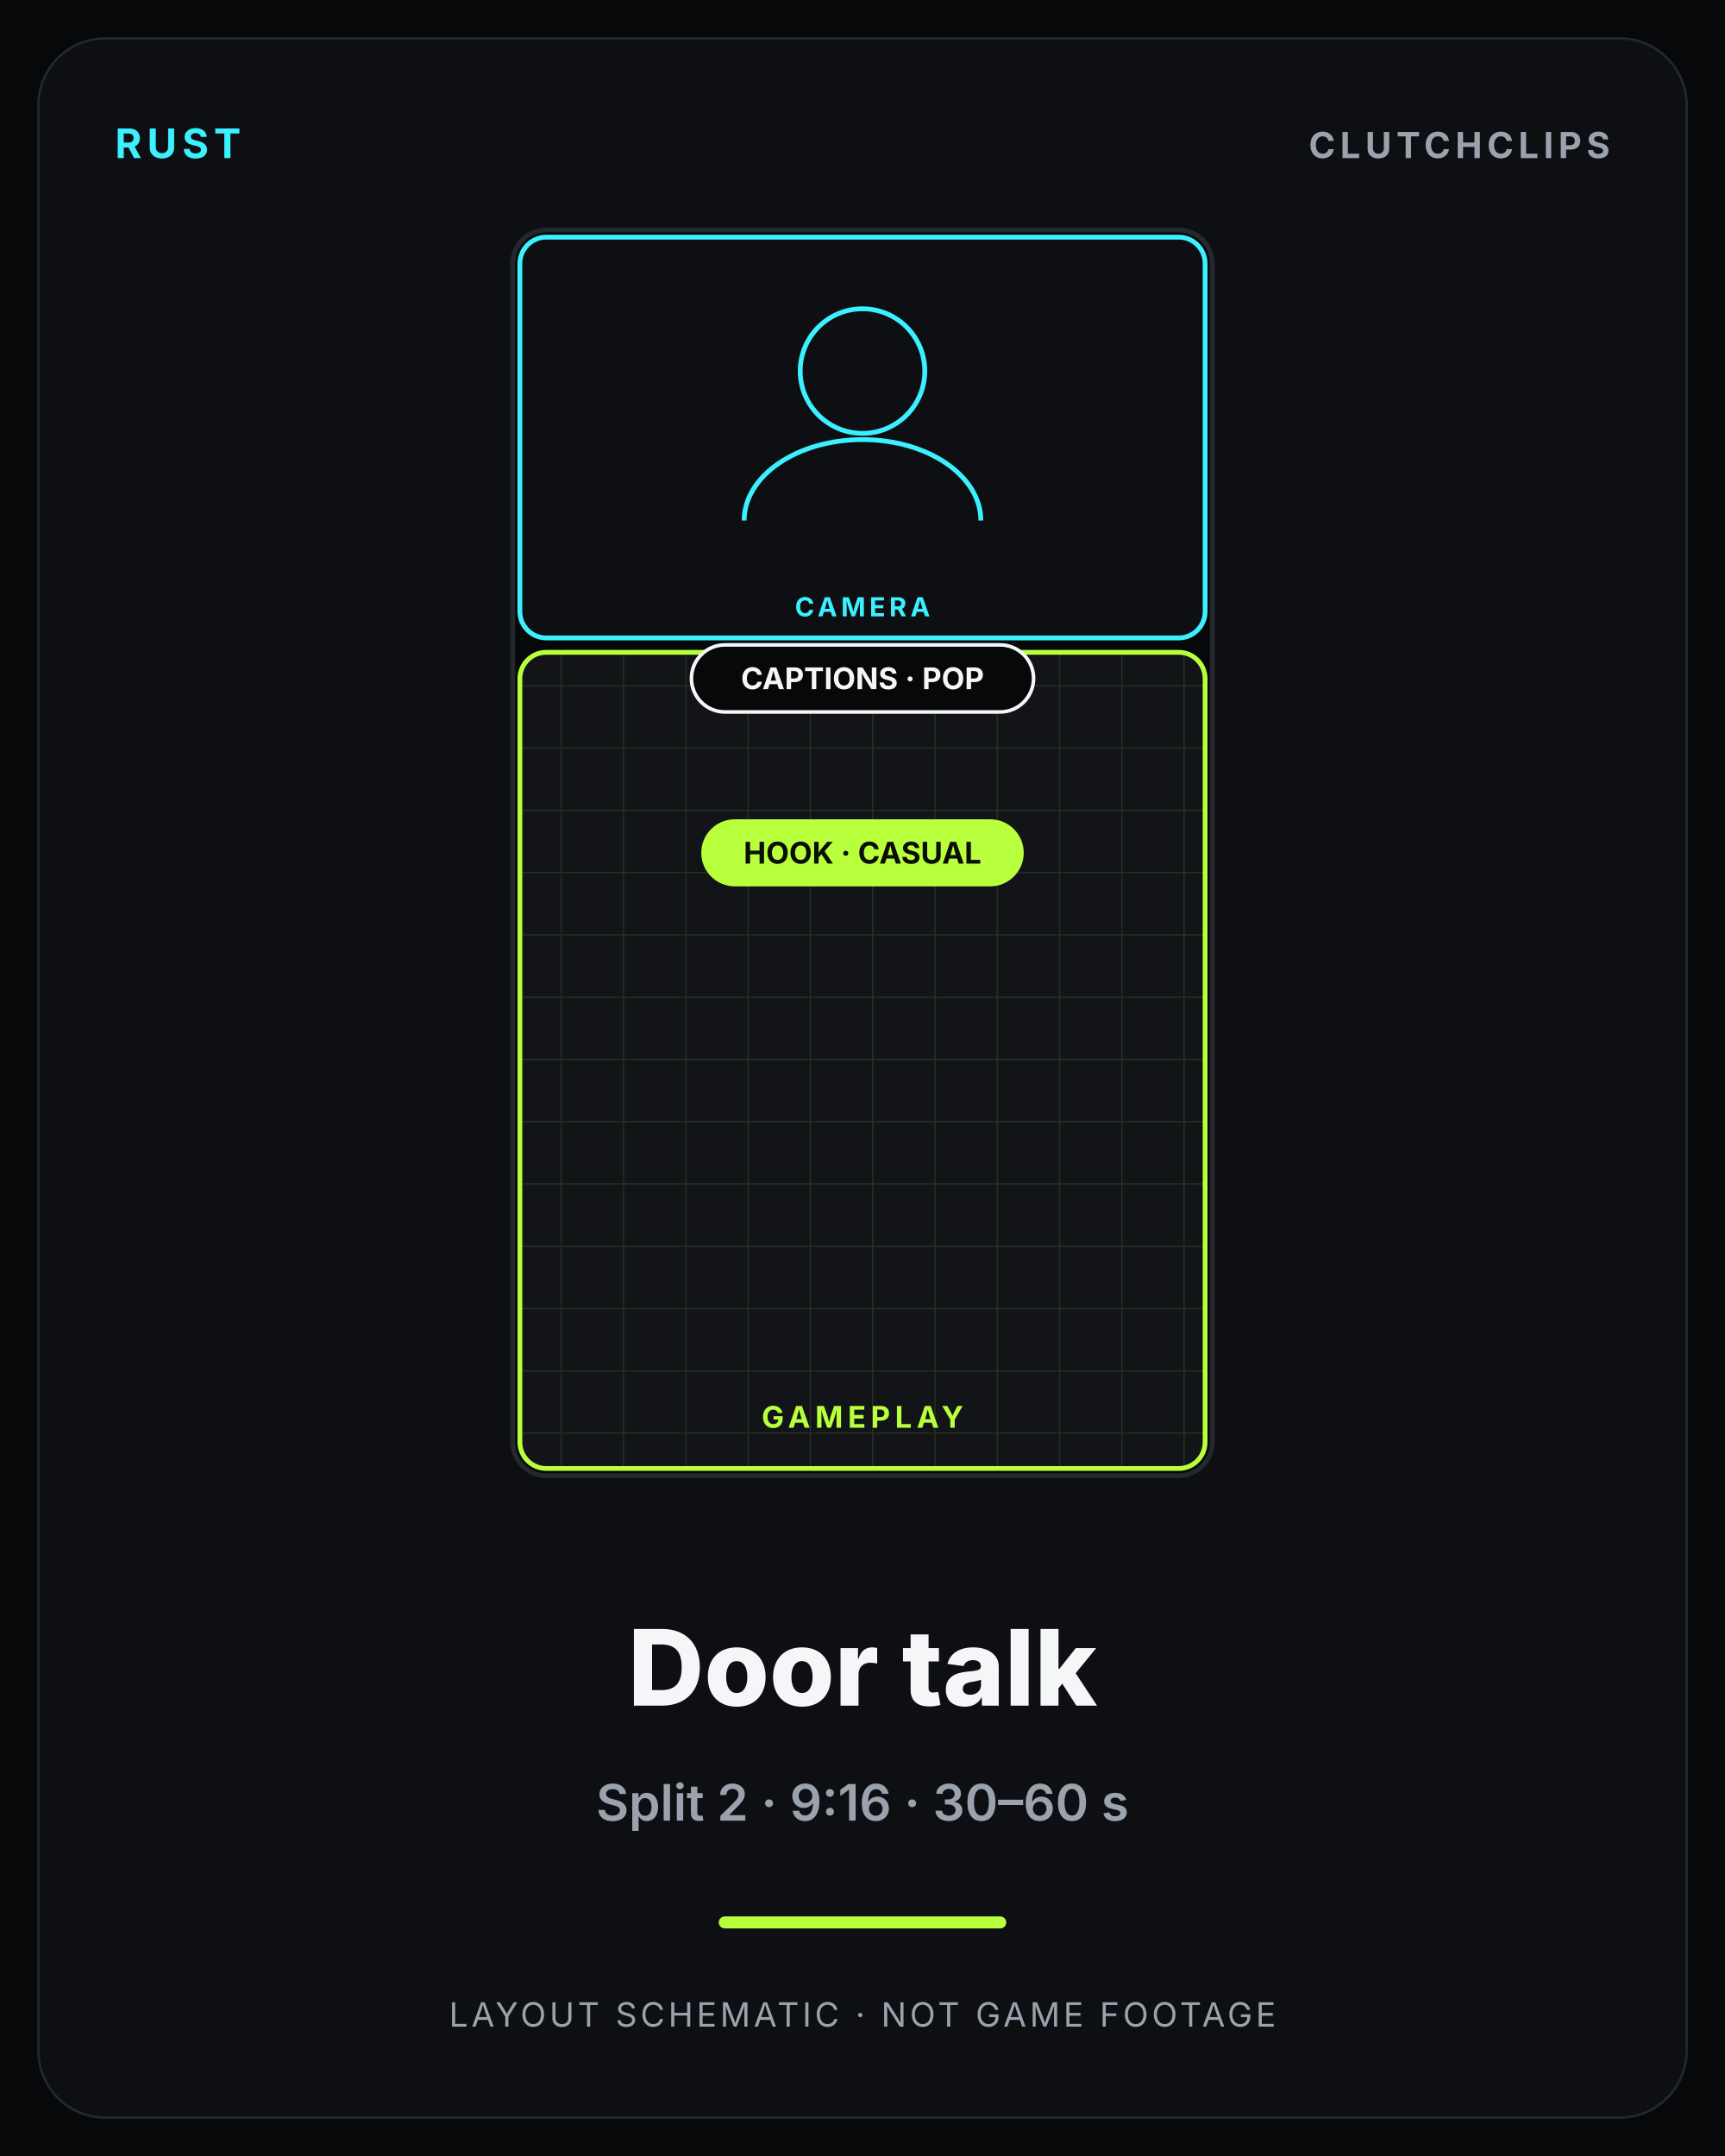
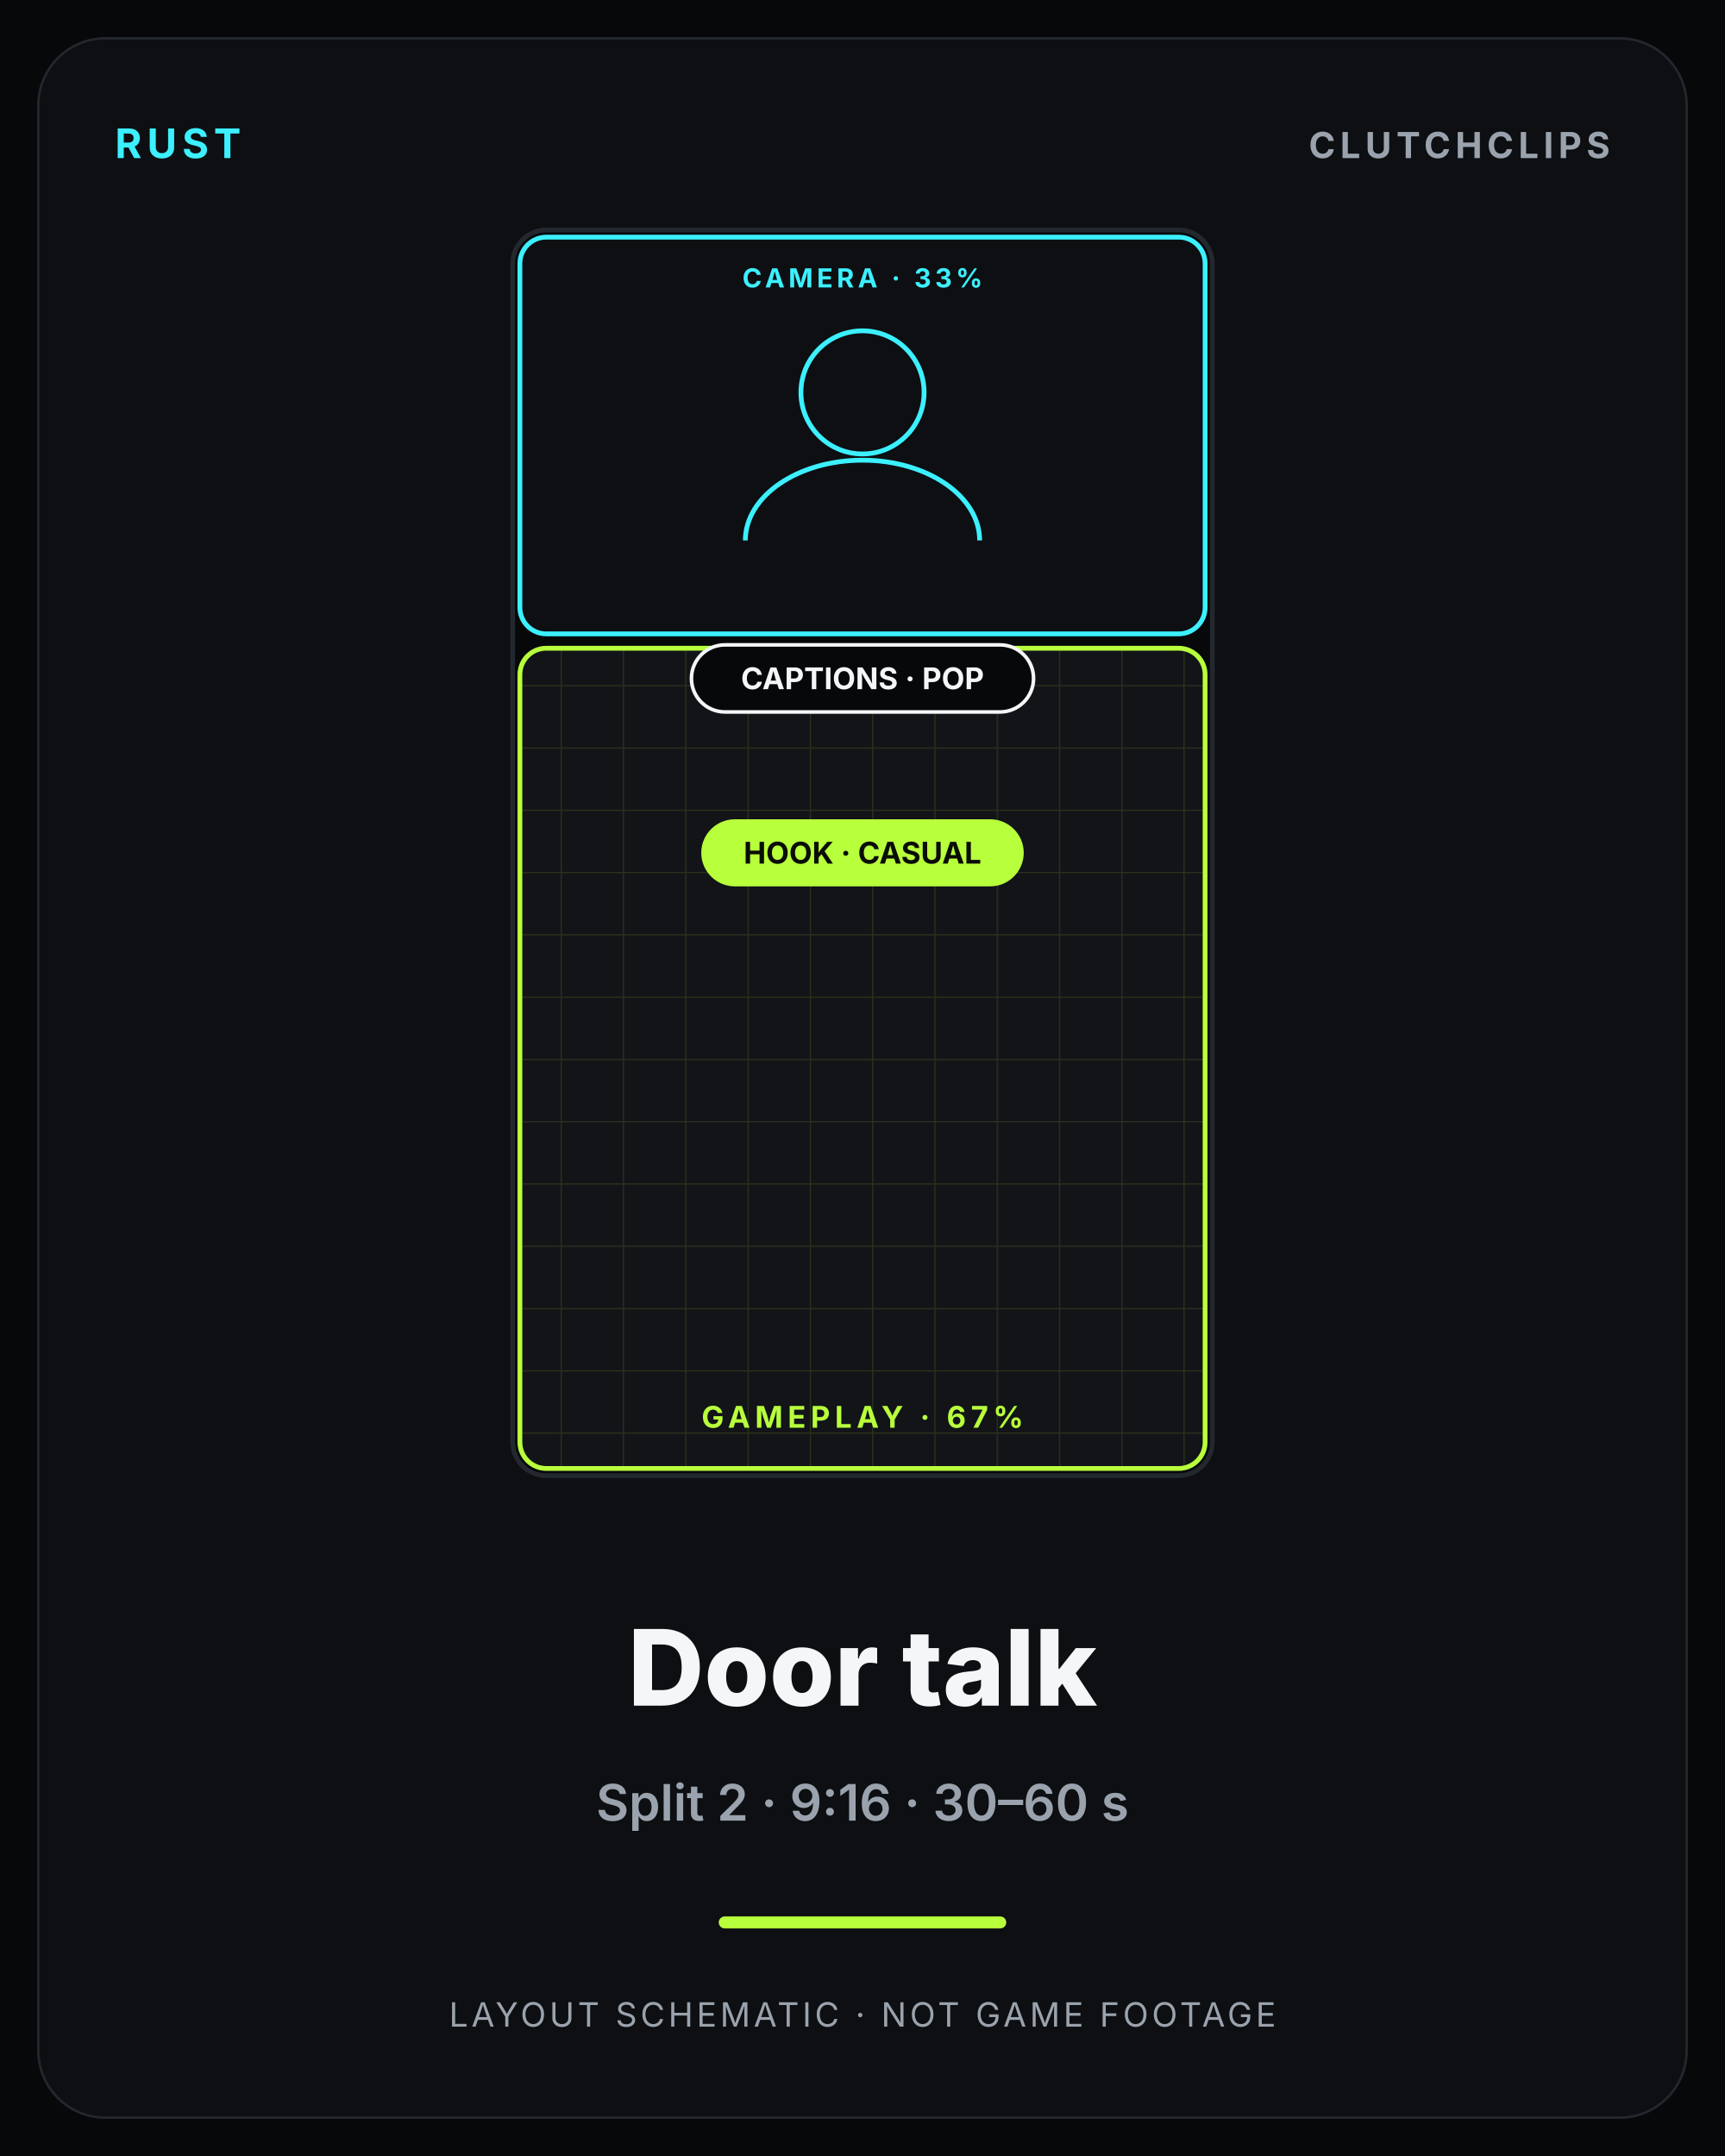
<svg xmlns="http://www.w3.org/2000/svg" viewBox="0 0 720 900" width="720" height="900" role="img" aria-label="Door talk: Split 2 layout, 9:16" font-family="Inter, 'Helvetica Neue', Arial, sans-serif">
  <defs>
    <pattern id="grid" width="26" height="26" patternUnits="userSpaceOnUse">
      <path d="M26 0H0V26" fill="none" stroke="#b8ff3c" stroke-opacity="0.13" stroke-width="1" />
    </pattern>
  </defs>
  <rect width="720" height="900" fill="#07080a" />
  <rect x="16" y="16" width="688" height="868" rx="28" fill="#0d0f12" stroke="#23272e" />
  <text x="48" y="66" font-size="17" font-weight="700" letter-spacing="2.2" fill="#3cf0ff">RUST</text>
  <text x="672" y="66" text-anchor="end" font-size="15" font-weight="700" letter-spacing="2" fill="#9aa3ad">CLUTCHCLIPS</text>
  <rect x="214" y="96" width="292" height="520" rx="14" fill="#07080a" stroke="#23272e" stroke-width="2" />
-   <rect x="217" y="272.3" width="286" height="340.7" rx="11" fill="#121418" />
-   <rect x="217" y="272.3" width="286" height="340.7" rx="11" fill="url(#grid)" stroke="#b8ff3c" stroke-width="2" />
-   <text x="360" y="596" text-anchor="middle" font-size="12.5" font-weight="700" letter-spacing="2" fill="#b8ff3c">GAMEPLAY</text>
-   <rect x="217" y="99" width="286" height="167.3" rx="11" fill="#0d0f12" stroke="#3cf0ff" stroke-width="2" />
-   <circle cx="360" cy="154.9" r="26" fill="none" stroke="#3cf0ff" stroke-width="2" />
-   <path d="M310.6 217.3a49.4 33.8 0 0 1 98.8 0" fill="none" stroke="#3cf0ff" stroke-width="2" />
-   <text x="360" y="257.3" text-anchor="middle" font-size="11" font-weight="700" letter-spacing="1.6" fill="#3cf0ff">CAMERA</text>
+   <rect x="217" y="270.6" width="286" height="342.4" rx="11" fill="#121418" />
+   <rect x="217" y="270.6" width="286" height="342.4" rx="11" fill="url(#grid)" stroke="#b8ff3c" stroke-width="2" />
+   <text x="360" y="596" text-anchor="middle" font-size="12.5" font-weight="700" letter-spacing="2" fill="#b8ff3c">GAMEPLAY · 67%</text>
+   <rect x="217" y="99" width="286" height="165.6" rx="11" fill="#0d0f12" stroke="#3cf0ff" stroke-width="2" />
+   <circle cx="360" cy="163.8" r="25.7" fill="none" stroke="#3cf0ff" stroke-width="2" />
+   <path d="M311.1 225.6a48.9 33.5 0 0 1 97.8 0" fill="none" stroke="#3cf0ff" stroke-width="2" />
+   <text x="360" y="120" text-anchor="middle" font-size="11" font-weight="700" letter-spacing="1.6" fill="#3cf0ff">CAMERA · 33%</text>
  <rect x="292.7" y="342" width="134.6" height="28" rx="14" fill="#b8ff3c" />
  <text x="360" y="360.5" text-anchor="middle" font-size="12.5" font-weight="700" textLength="106.6" lengthAdjust="spacingAndGlyphs" fill="#0a0d05">HOOK · CASUAL</text>
  <rect x="288.6" y="269.2" width="142.8" height="28" rx="14" fill="#07080a" stroke="#f4f6f8" stroke-width="1.5" />
  <text x="360" y="287.7" text-anchor="middle" font-size="12.5" font-weight="700" textLength="114.8" lengthAdjust="spacingAndGlyphs" fill="#f4f6f8">CAPTIONS · POP</text>
  <text x="360" y="712" text-anchor="middle" font-size="44" font-weight="800" fill="#f4f6f8">Door talk</text>
  <text x="360" y="760" text-anchor="middle" font-size="21" font-weight="600" fill="#9aa3ad">Split 2  ·  9:16  ·  30–60 s</text>
  <rect x="300" y="800" width="120" height="5" rx="2.5" fill="#b8ff3c" />
  <text x="360" y="846" text-anchor="middle" font-size="14" letter-spacing="1.4" fill="#9aa3ad">LAYOUT SCHEMATIC · NOT GAME FOOTAGE</text>
</svg>
